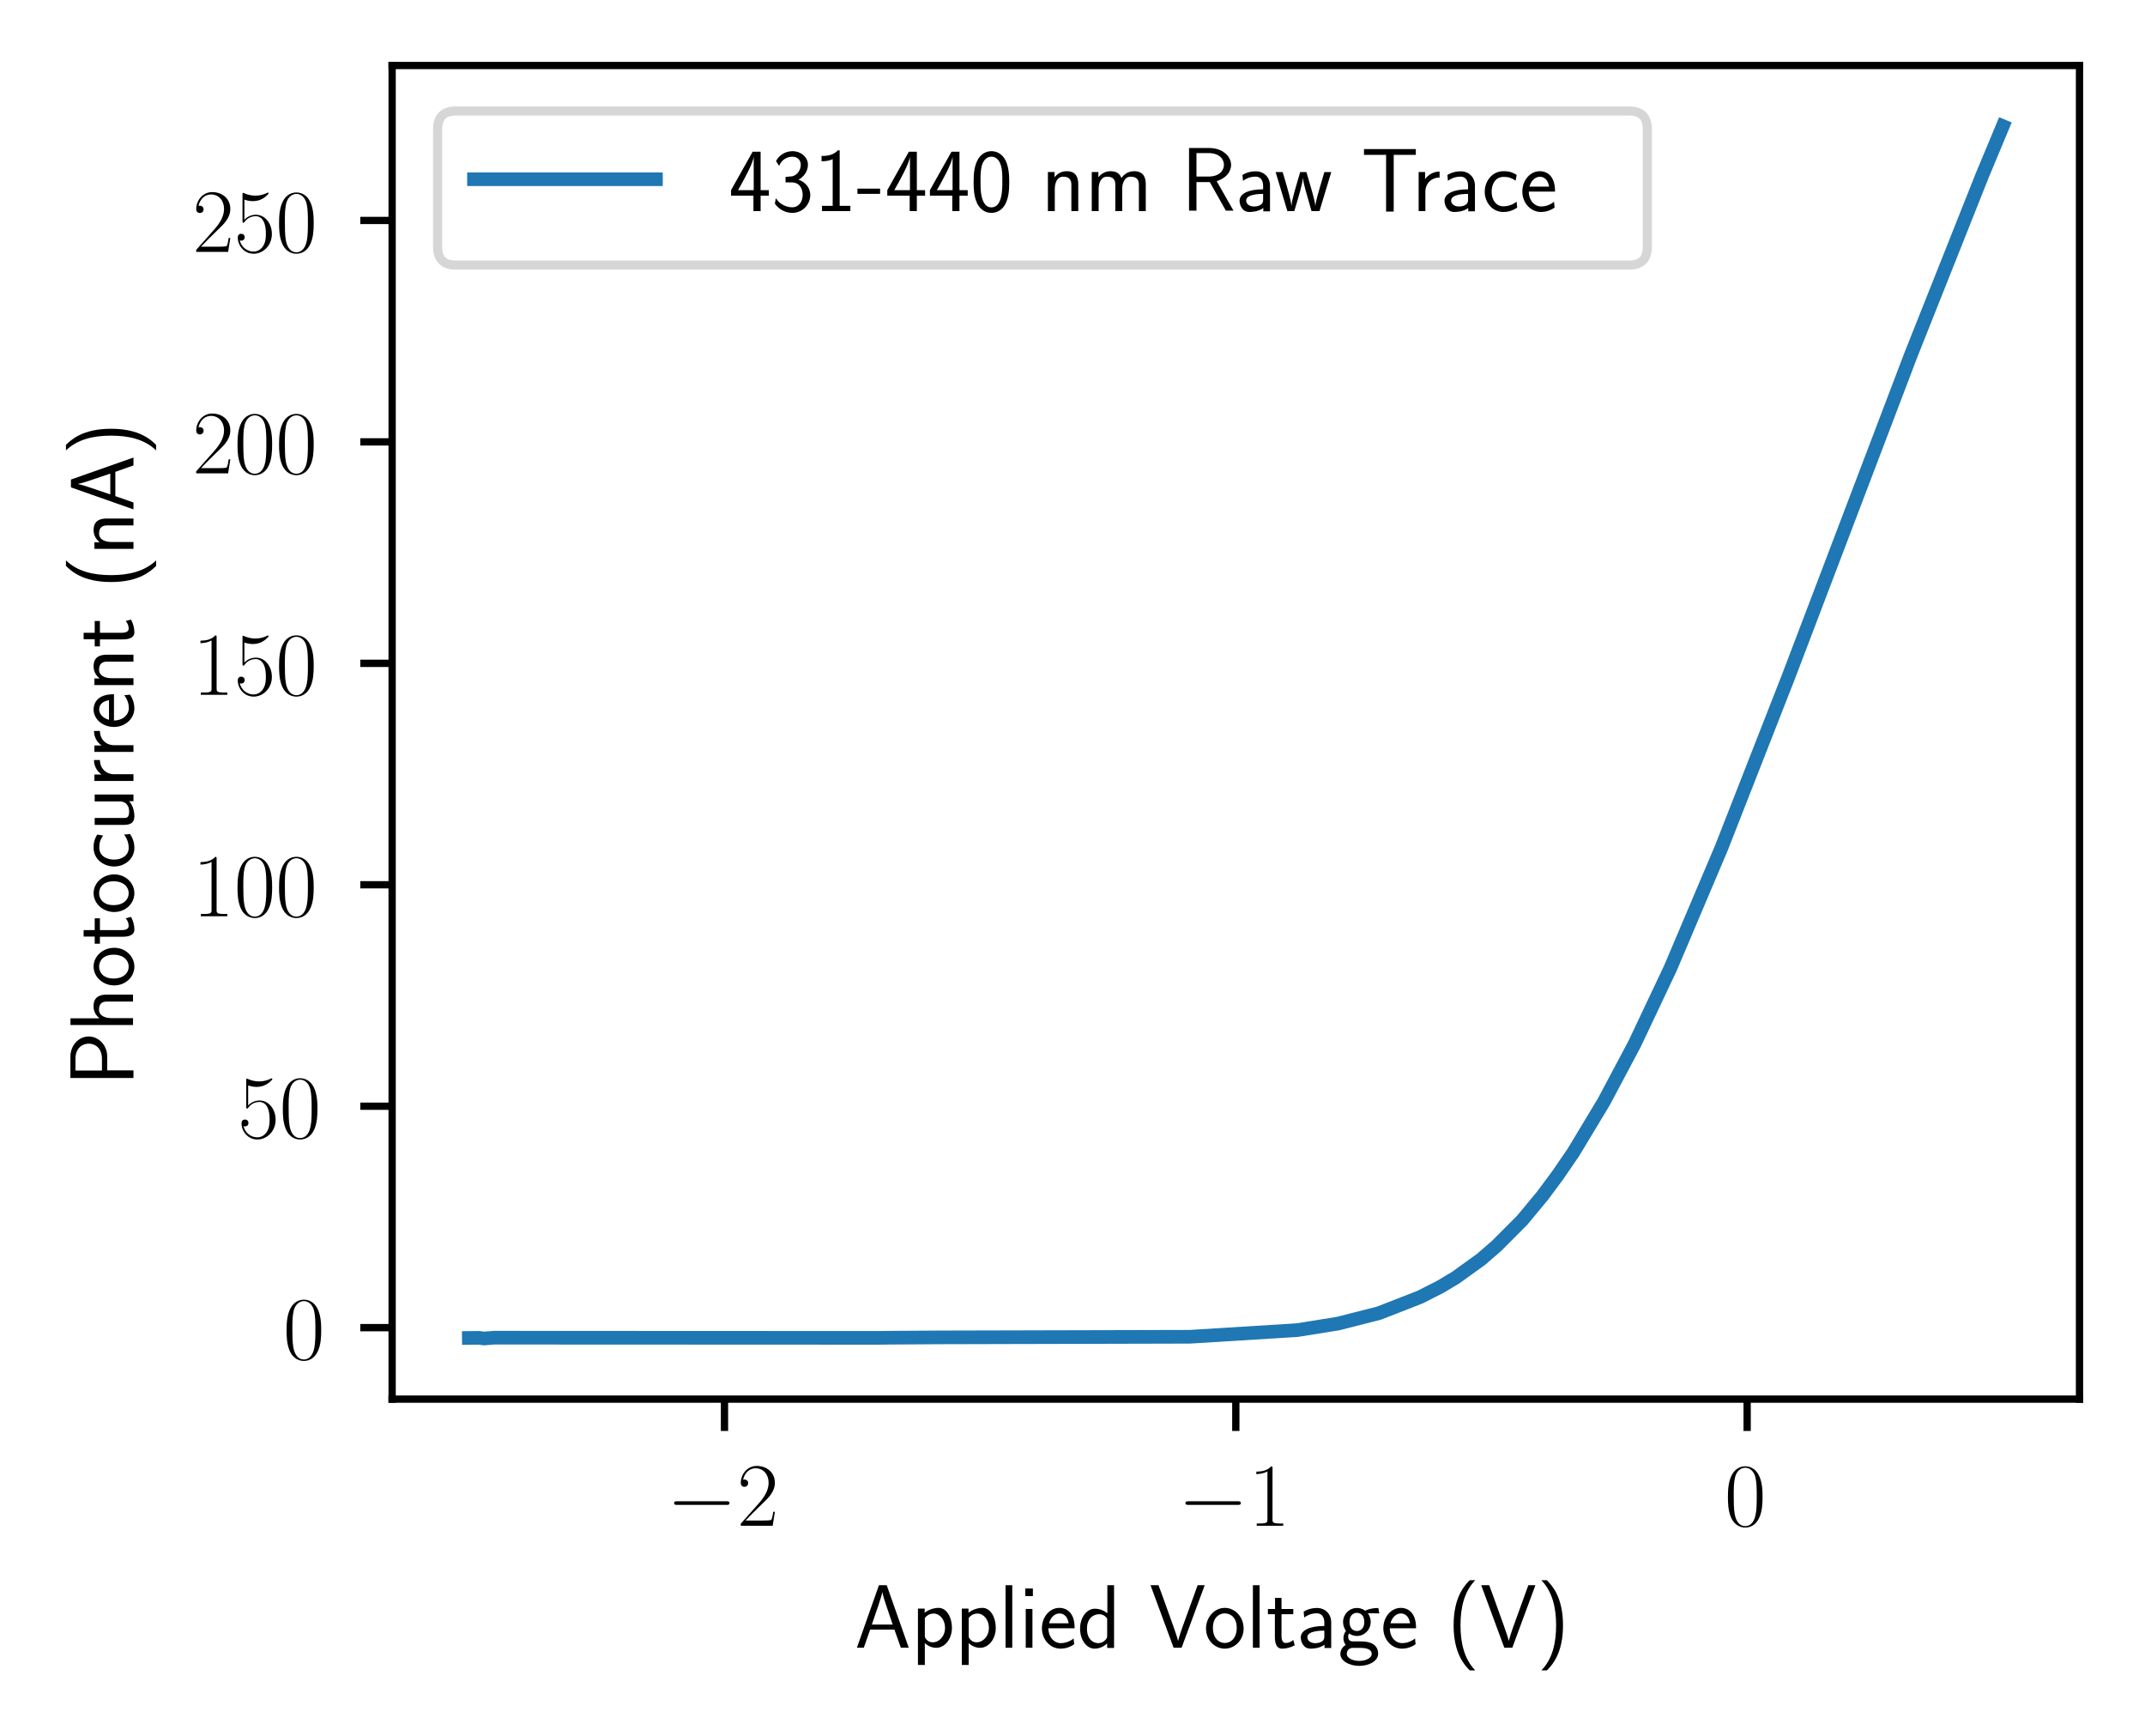
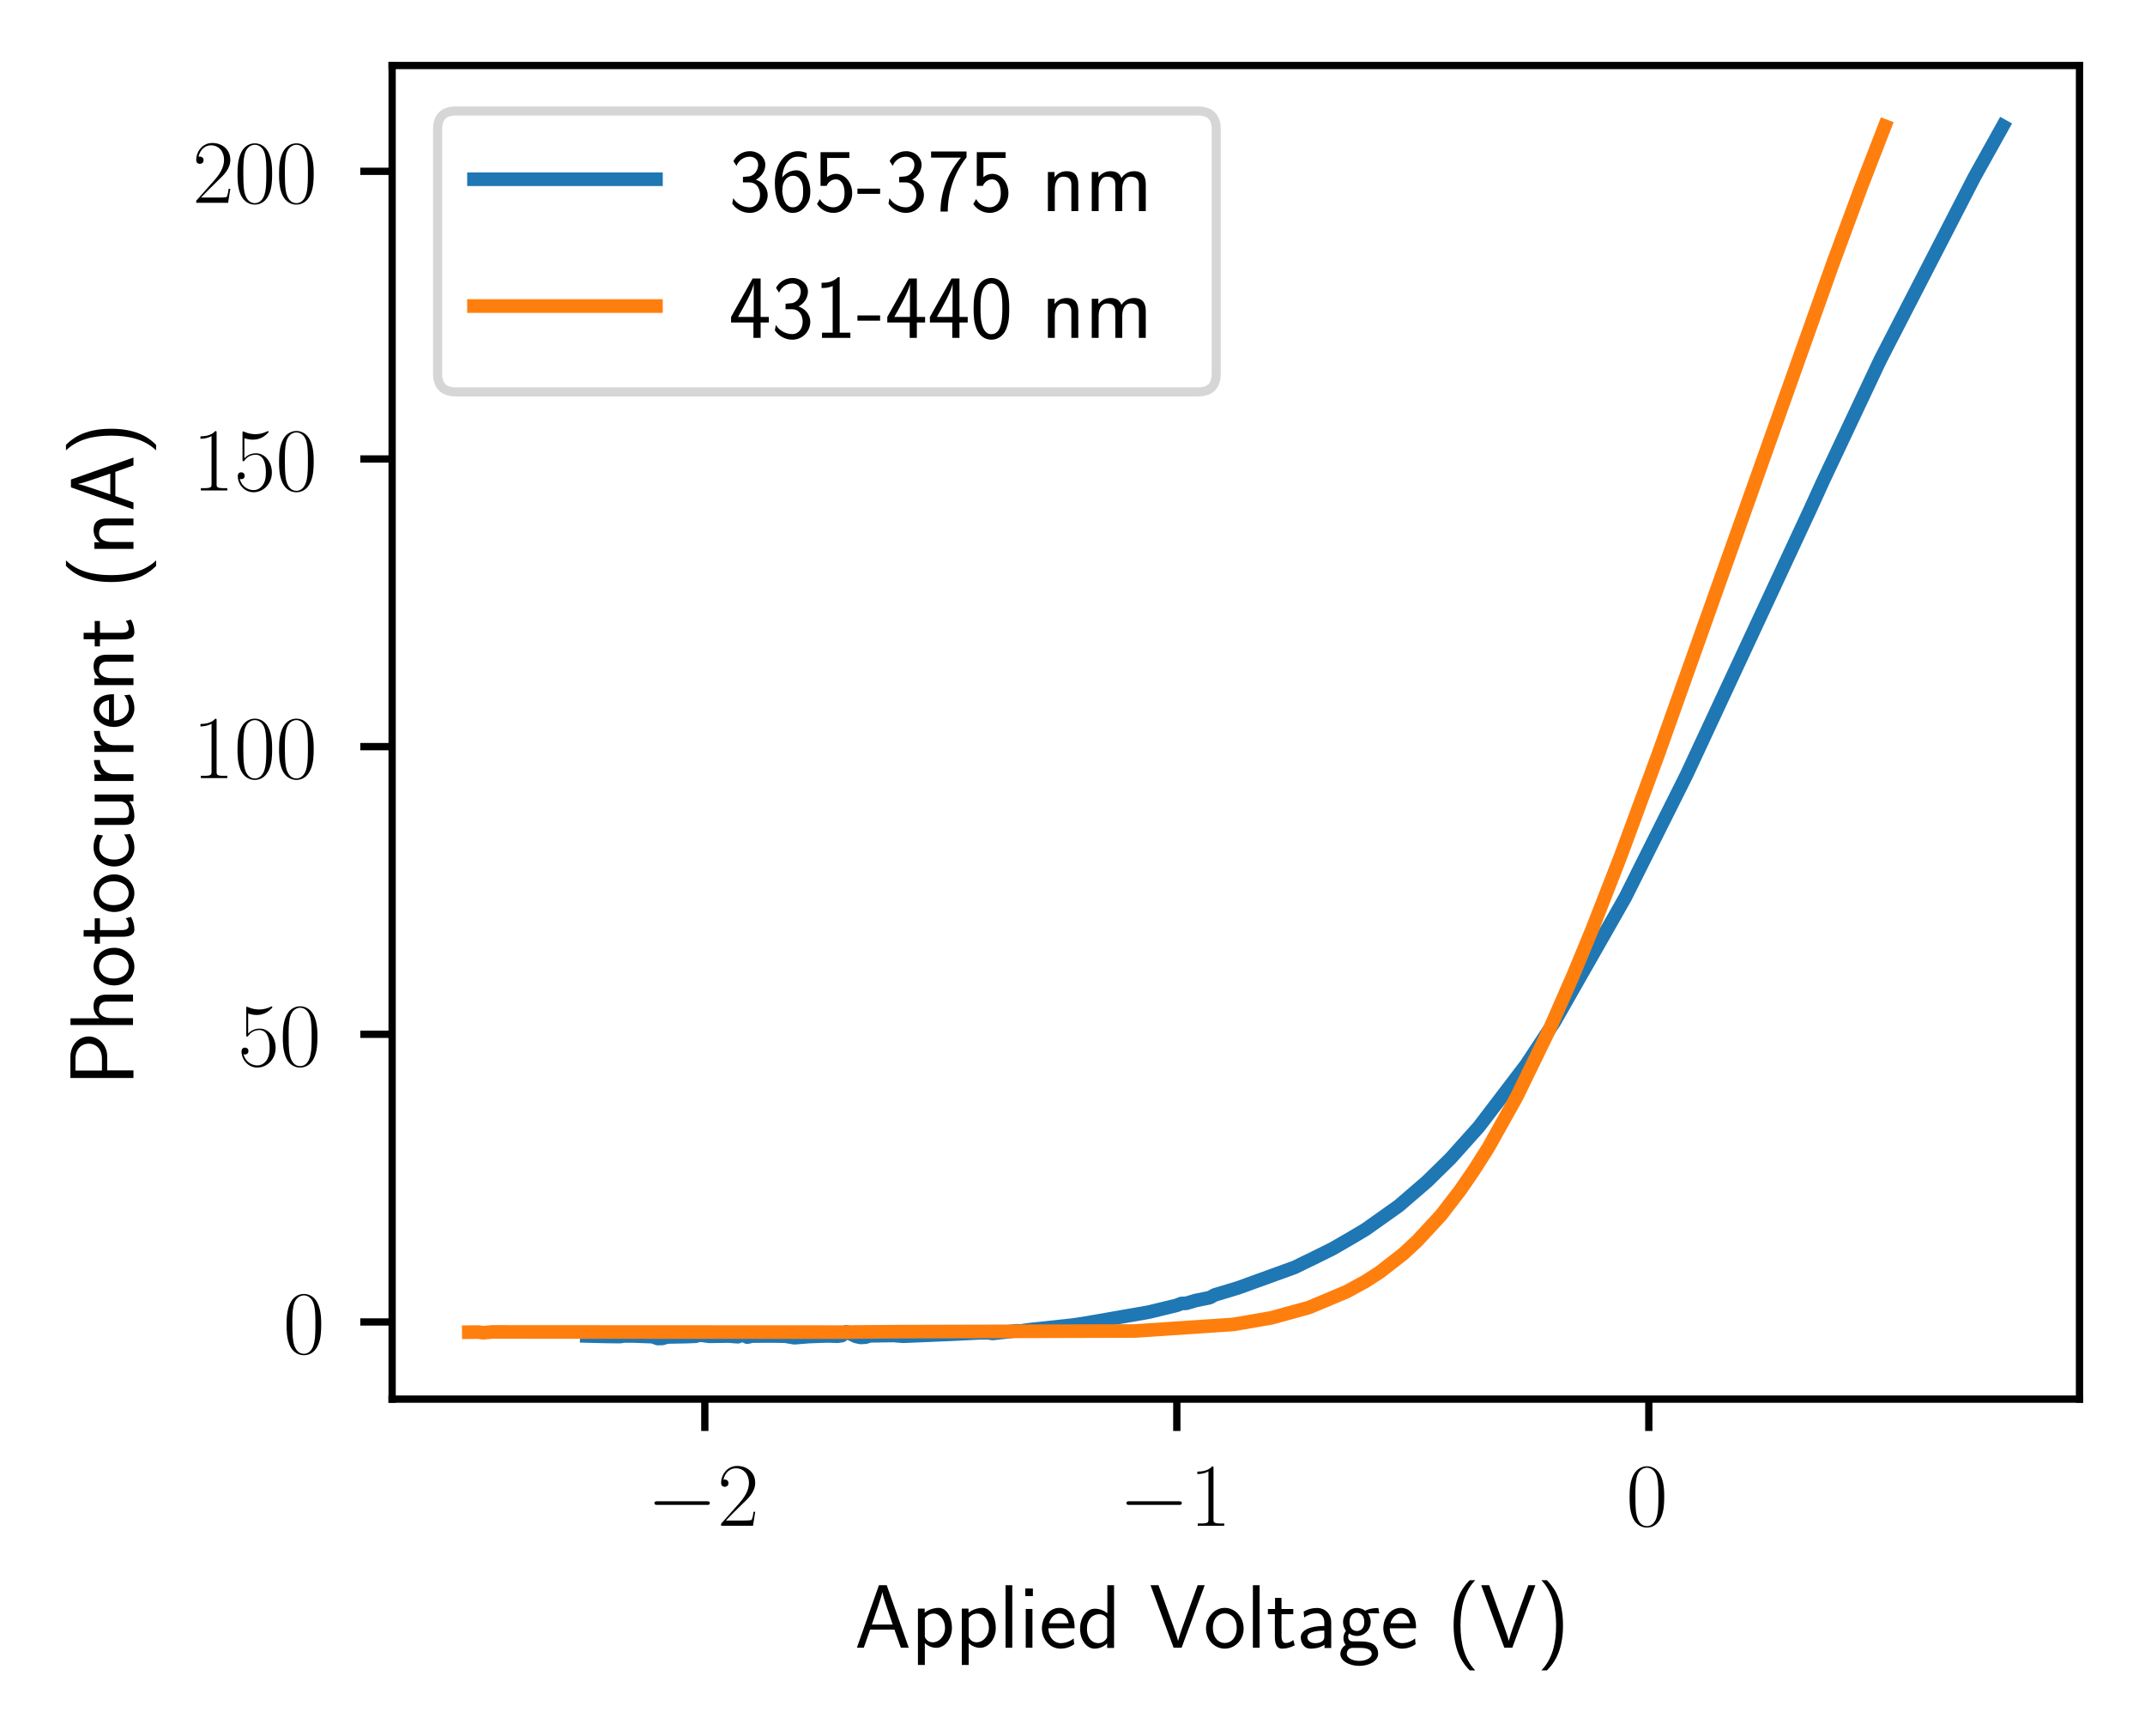
<svg xmlns="http://www.w3.org/2000/svg" xmlns:xlink="http://www.w3.org/1999/xlink" width="235.8pt" height="190.8pt" viewBox="0 0 235.8 190.8" version="1.1">
  <defs>
    <style type="text/css">*{stroke-linejoin: round; stroke-linecap: butt}</style>
  </defs>
  <g id="figure_1">
    <g id="patch_1">
      <path d="M 0 190.8  L 235.8 190.8  L 235.8 0  L 0 0  z " style="fill: #ffffff" />
    </g>
    <g id="axes_1">
      <g id="patch_2">
        <path d="M 43.107 153.782  L 228.6 153.782  L 228.6 7.2  L 43.107 7.2  z " style="fill: #ffffff" />
      </g>
      <g id="matplotlib.axis_1">
        <g id="xtick_1">
          <g id="line2d_1">
            <defs>
-               <path id="mb0c301a33f" d="M 0 0  L 0 3.5  " style="stroke: #000000; stroke-width: 0.8" />
-             </defs>
-             <g>
-               <use xlink:href="#mb0c301a33f" x="79.643" y="153.782" style="stroke: #000000; stroke-width: 0.8" />
+               <path id="mbec6b38d4e" d="M 0 0  L 0 3.5  " style="stroke: #000000; stroke-width: 0.8" />
+             </defs>
+             <g>
+               <use xlink:href="#mbec6b38d4e" x="77.481" y="153.782" style="stroke: #000000; stroke-width: 0.8" />
            </g>
          </g>
          <g id="text_1">
-             <g transform="translate(73.27818 167.7002) scale(0.1 -0.1)">
+             <g transform="translate(71.11625 167.7002) scale(0.1 -0.1)">
              <defs>
                <path id="CMSY10-0" d="M 4218 1472  C 4326 1472 4442 1472 4442 1600  C 4442 1728 4326 1728 4218 1728  L 755 1728  C 646 1728 531 1728 531 1600  C 531 1472 646 1472 755 1472  L 4218 1472  z " transform="scale(0.015625)" />
                <path id="CMR17-32" d="M 2669 989  L 2554 989  C 2490 536 2438 459 2413 420  C 2381 369 1920 369 1830 369  L 602 369  C 832 619 1280 1072 1824 1597  C 2214 1967 2669 2402 2669 3035  C 2669 3790 2067 4224 1395 4224  C 691 4224 262 3604 262 3030  C 262 2780 448 2748 525 2748  C 589 2748 781 2787 781 3010  C 781 3207 614 3264 525 3264  C 486 3264 448 3258 422 3245  C 544 3790 915 4058 1306 4058  C 1862 4058 2227 3617 2227 3035  C 2227 2479 1901 2000 1536 1584  L 262 146  L 262 0  L 2515 0  L 2669 989  z " transform="scale(0.015625)" />
              </defs>
              <use xlink:href="#CMSY10-0" transform="scale(0.996264)" />
              <use xlink:href="#CMR17-32" transform="translate(77.48747 0) scale(0.996264)" />
            </g>
          </g>
        </g>
        <g id="xtick_2">
          <g id="line2d_2">
            <g>
-               <use xlink:href="#mb0c301a33f" x="135.853" y="153.782" style="stroke: #000000; stroke-width: 0.8" />
+               <use xlink:href="#mbec6b38d4e" x="129.368" y="153.782" style="stroke: #000000; stroke-width: 0.8" />
            </g>
          </g>
          <g id="text_2">
-             <g transform="translate(129.4883 167.7002) scale(0.1 -0.1)">
+             <g transform="translate(123.0025 167.7002) scale(0.1 -0.1)">
              <defs>
                <path id="CMR17-31" d="M 1702 4058  C 1702 4192 1696 4192 1606 4192  C 1357 3916 979 3827 621 3827  C 602 3827 570 3827 563 3808  C 557 3795 557 3782 557 3648  C 755 3648 1088 3686 1344 3839  L 1344 461  C 1344 236 1331 160 781 160  L 589 160  L 589 0  C 896 0 1216 0 1523 0  C 1830 0 2150 0 2458 0  L 2458 160  L 2266 160  C 1715 160 1702 230 1702 458  L 1702 4058  z " transform="scale(0.015625)" />
              </defs>
              <use xlink:href="#CMSY10-0" transform="scale(0.996264)" />
              <use xlink:href="#CMR17-31" transform="translate(77.48747 0) scale(0.996264)" />
            </g>
          </g>
        </g>
        <g id="xtick_3">
          <g id="line2d_3">
            <g>
-               <use xlink:href="#mb0c301a33f" x="192.063" y="153.782" style="stroke: #000000; stroke-width: 0.8" />
+               <use xlink:href="#mbec6b38d4e" x="181.254" y="153.782" style="stroke: #000000; stroke-width: 0.8" />
            </g>
          </g>
          <g id="text_3">
-             <g transform="translate(189.5728 167.7002) scale(0.1 -0.1)">
+             <g transform="translate(178.7631 167.7002) scale(0.1 -0.1)">
              <defs>
                <path id="CMR17-30" d="M 2688 2025  C 2688 2416 2682 3080 2413 3591  C 2176 4039 1798 4198 1466 4198  C 1158 4198 768 4058 525 3597  C 269 3118 243 2524 243 2025  C 243 1661 250 1106 448 619  C 723 -39 1216 -128 1466 -128  C 1760 -128 2208 -7 2470 600  C 2662 1042 2688 1559 2688 2025  z M 1466 -26  C 1056 -26 813 325 723 812  C 653 1188 653 1738 653 2096  C 653 2588 653 2997 736 3387  C 858 3929 1216 4096 1466 4096  C 1728 4096 2067 3923 2189 3400  C 2272 3036 2278 2607 2278 2096  C 2278 1680 2278 1169 2202 792  C 2067 95 1690 -26 1466 -26  z " transform="scale(0.015625)" />
              </defs>
              <use xlink:href="#CMR17-30" transform="scale(0.996264)" />
            </g>
          </g>
        </g>
        <g id="text_4">
          <g transform="translate(93.94099 181.1093) scale(0.1 -0.1)">
            <defs>
              <path id="CMSS17-41" d="M 2272 4416  L 1722 4416  L 166 0  L 653 0  L 1101 1280  L 2816 1280  L 3270 0  L 3827 0  L 2272 4416  z M 2694 1637  L 1222 1637  C 1530 2528 1914 3638 1958 3925  L 1965 3925  C 2010 3663 2138 3281 2246 2956  L 2694 1637  z " transform="scale(0.015625)" />
              <path id="CMSS17-70" d="M 966 333  C 1178 129 1466 -5 1773 -5  C 2368 -5 2880 603 2880 1412  C 2880 2159 2496 2816 1946 2816  C 1626 2816 1242 2702 954 2472  L 954 2765  L 480 2765  L 480 -1216  L 966 -1216  L 966 333  z M 966 2100  C 1018 2176 1235 2415 1587 2415  C 2035 2415 2394 1960 2394 1412  C 2394 787 1958 384 1530 384  C 1402 384 1267 415 1139 523  C 966 674 966 768 966 857  L 966 2100  z " transform="scale(0.015625)" />
              <path id="CMSS17-6c" d="M 947 4416  L 474 4416  L 474 0  L 947 0  L 947 4416  z " transform="scale(0.015625)" />
              <path id="CMSS17-69" d="M 979 4183  L 442 4183  L 442 3648  L 979 3648  L 979 4183  z M 947 2739  L 474 2739  L 474 0  L 947 0  L 947 2739  z " transform="scale(0.015625)" />
              <path id="CMSS17-65" d="M 2502 1377  C 2502 1590 2490 2003 2285 2345  C 2061 2713 1696 2816 1421 2816  C 755 2816 192 2188 192 1375  C 192 582 774 -64 1510 -64  C 1798 -64 2150 19 2470 248  C 2470 274 2458 414 2451 420  C 2451 433 2432 630 2432 656  C 2125 407 1773 325 1517 325  C 1107 325 666 667 646 1377  L 2502 1377  z M 698 1728  C 781 2084 1062 2421 1421 2421  C 1517 2421 1965 2421 2080 1728  L 698 1728  z " transform="scale(0.015625)" />
              <path id="CMSS17-64" d="M 2611 4416  L 2138 4416  L 2138 2438  C 1939 2603 1613 2756 1254 2756  C 672 2756 211 2131 211 1347  C 211 562 666 -64 1235 -64  C 1677 -64 1971 172 2125 306  L 2125 -13  L 2611 -13  L 2611 4416  z M 2125 836  C 2125 747 2125 653 1926 482  C 1798 375 1645 325 1498 325  C 1152 325 698 576 698 1340  C 698 2134 1210 2368 1562 2368  C 1798 2368 1990 2254 2125 2065  L 2125 836  z " transform="scale(0.015625)" />
              <path id="CMSS17-56" d="M 3910 4416  L 3411 4416  L 2304 1362  C 2272 1273 2074 688 2035 484  L 2029 484  C 1978 726 1773 1292 1664 1604  L 922 3672  L 646 4416  L 83 4416  L 1715 0  L 2278 0  L 3910 4416  z " transform="scale(0.015625)" />
              <path id="CMSS17-6f" d="M 2829 1356  C 2829 2176 2221 2816 1504 2816  C 768 2816 173 2157 173 1356  C 173 544 787 -64 1498 -64  C 2227 -64 2829 563 2829 1356  z M 1504 337  C 1050 337 659 709 659 1408  C 659 2151 1114 2427 1498 2427  C 1914 2427 2342 2126 2342 1408  C 2342 683 1926 337 1504 337  z " transform="scale(0.015625)" />
              <path id="CMSS17-74" d="M 1069 2368  L 1901 2368  L 1901 2737  L 1069 2737  L 1069 3520  L 614 3520  L 614 2737  L 109 2737  L 109 2368  L 602 2368  L 602 749  C 602 384 685 -64 1107 -64  C 1427 -64 1722 25 2003 172  L 1901 548  C 1747 414 1562 337 1363 337  C 1082 337 1069 696 1069 856  L 1069 2368  z " transform="scale(0.015625)" />
              <path id="CMSS17-61" d="M 2406 1791  C 2406 2392 1978 2808 1402 2808  C 1120 2808 813 2757 461 2553  L 499 2135  C 659 2248 934 2432 1395 2432  C 1722 2432 1920 2180 1920 1782  L 1920 1536  C 896 1536 256 1238 256 726  C 256 461 416 -64 947 -64  C 1043 -64 1562 -64 1933 217  L 1933 -19  L 2406 -19  L 2406 1791  z M 1920 816  C 1920 701 1920 548 1728 434  C 1562 325 1350 325 1261 325  C 941 325 723 511 723 744  C 723 1211 1722 1211 1920 1211  L 1920 816  z " transform="scale(0.015625)" />
              <path id="CMSS17-67" d="M 2848 2808  C 2483 2808 2170 2738 1914 2617  C 1702 2777 1485 2808 1338 2808  C 781 2808 358 2349 358 1814  C 358 1468 550 1207 563 1195  C 448 1035 384 863 384 672  C 384 448 474 289 544 200  C 211 -3 166 -314 166 -435  C 166 -898 749 -1280 1498 -1280  C 2253 -1280 2835 -898 2835 -428  C 2835 448 1856 448 1587 448  L 1069 448  C 973 448 717 448 717 791  C 717 921 774 1004 781 1010  C 877 940 1075 832 1338 832  C 1869 832 2310 1278 2310 1827  C 2310 2132 2170 2355 2112 2432  L 2131 2432  C 2150 2432 2419 2432 2515 2432  C 2720 2432 2739 2429 2918 2419  L 2848 2808  z M 1338 1182  C 1120 1182 813 1315 813 1823  C 813 2375 1165 2464 1331 2464  C 1549 2464 1856 2331 1856 1823  C 1856 1271 1504 1182 1338 1182  z M 1581 -10  C 1734 -10 2381 -10 2381 -442  C 2381 -714 1984 -929 1504 -929  C 1018 -929 621 -720 621 -435  C 621 -403 621 -10 1062 -10  L 1581 -10  z " transform="scale(0.015625)" />
              <path id="CMSS17-28" d="M 1613 4768  C 1267 4417 474 3601 474 1588  C 474 -433 1267 -1243 1613 -1600  L 2003 -1600  C 1216 -784 960 357 960 1581  C 960 2798 1203 3946 2003 4768  L 1613 4768  z " transform="scale(0.015625)" />
              <path id="CMSS17-29" d="M 723 -1600  C 1069 -1249 1862 -433 1862 1581  C 1862 3601 1069 4411 723 4768  L 333 4768  C 1120 3952 1376 2811 1376 1588  C 1376 370 1133 -778 333 -1600  L 723 -1600  z " transform="scale(0.015625)" />
            </defs>
            <use xlink:href="#CMSS17-41" transform="scale(0.996264)" />
            <use xlink:href="#CMSS17-70" transform="translate(62.21786 0) scale(0.996264)" />
            <use xlink:href="#CMSS17-70" transform="translate(110.4228 0) scale(0.996264)" />
            <use xlink:href="#CMSS17-6c" transform="translate(158.6277 0) scale(0.996264)" />
            <use xlink:href="#CMSS17-69" transform="translate(180.8085 0) scale(0.996264)" />
            <use xlink:href="#CMSS17-65" transform="translate(202.9892 0) scale(0.996264)" />
            <use xlink:href="#CMSS17-64" transform="translate(244.628 0) scale(0.996264)" />
            <use xlink:href="#CMSS17-56" transform="translate(324.0621 0) scale(0.996264)" />
            <use xlink:href="#CMSS17-6f" transform="translate(383.6775 0) scale(0.996264)" />
            <use xlink:href="#CMSS17-6c" transform="translate(430.5211 0) scale(0.996264)" />
            <use xlink:href="#CMSS17-74" transform="translate(452.7018 0) scale(0.996264)" />
            <use xlink:href="#CMSS17-61" transform="translate(486.5334 0) scale(0.996264)" />
            <use xlink:href="#CMSS17-67" transform="translate(531.4553 0) scale(0.996264)" />
            <use xlink:href="#CMSS17-65" transform="translate(578.2989 0) scale(0.996264)" />
            <use xlink:href="#CMSS17-28" transform="translate(651.1669 0) scale(0.996264)" />
            <use xlink:href="#CMSS17-56" transform="translate(687.6008 0) scale(0.996264)" />
            <use xlink:href="#CMSS17-29" transform="translate(749.8186 0) scale(0.996264)" />
          </g>
        </g>
      </g>
      <g id="matplotlib.axis_2">
        <g id="ytick_1">
          <g id="line2d_4">
            <defs>
-               <path id="mf2116a2508" d="M 0 0  L -3.5 0  " style="stroke: #000000; stroke-width: 0.8" />
-             </defs>
-             <g>
-               <use xlink:href="#mf2116a2508" x="43.107" y="145.926" style="stroke: #000000; stroke-width: 0.8" />
+               <path id="m38662d1992" d="M 0 0  L -3.5 0  " style="stroke: #000000; stroke-width: 0.8" />
+             </defs>
+             <g>
+               <use xlink:href="#m38662d1992" x="43.107" y="145.298" style="stroke: #000000; stroke-width: 0.8" />
            </g>
          </g>
          <g id="text_5">
-             <g transform="translate(31.12531 149.3856) scale(0.1 -0.1)">
+             <g transform="translate(31.12531 148.7575) scale(0.1 -0.1)">
              <use xlink:href="#CMR17-30" transform="scale(0.996264)" />
            </g>
          </g>
        </g>
        <g id="ytick_2">
          <g id="line2d_5">
            <g>
-               <use xlink:href="#mf2116a2508" x="43.107" y="121.587" style="stroke: #000000; stroke-width: 0.8" />
+               <use xlink:href="#m38662d1992" x="43.107" y="113.681" style="stroke: #000000; stroke-width: 0.8" />
            </g>
          </g>
          <g id="text_6">
-             <g transform="translate(26.14398 125.0464) scale(0.1 -0.1)">
+             <g transform="translate(26.14398 117.1406) scale(0.1 -0.1)">
              <defs>
                <path id="CMR17-35" d="M 730 3692  C 794 3666 1056 3584 1325 3584  C 1920 3584 2246 3911 2432 4100  C 2432 4157 2432 4192 2394 4192  C 2387 4192 2374 4192 2323 4163  C 2099 4058 1837 3973 1517 3973  C 1325 3973 1037 3999 723 4139  C 653 4171 640 4171 634 4171  C 602 4171 595 4164 595 4037  L 595 2203  C 595 2089 595 2057 659 2057  C 691 2057 704 2070 736 2114  C 941 2401 1222 2522 1542 2522  C 1766 2522 2246 2382 2246 1289  C 2246 1085 2246 715 2054 421  C 1894 159 1645 25 1370 25  C 947 25 518 320 403 814  C 429 807 480 795 506 795  C 589 795 749 840 749 1038  C 749 1210 627 1280 506 1280  C 358 1280 262 1190 262 1011  C 262 454 704 -128 1382 -128  C 2042 -128 2669 440 2669 1264  C 2669 2030 2170 2624 1549 2624  C 1222 2624 947 2503 730 2274  L 730 3692  z " transform="scale(0.015625)" />
              </defs>
              <use xlink:href="#CMR17-35" transform="scale(0.996264)" />
              <use xlink:href="#CMR17-30" transform="translate(45.69048 0) scale(0.996264)" />
            </g>
          </g>
        </g>
        <g id="ytick_3">
          <g id="line2d_6">
            <g>
-               <use xlink:href="#mf2116a2508" x="43.107" y="97.248" style="stroke: #000000; stroke-width: 0.8" />
+               <use xlink:href="#m38662d1992" x="43.107" y="82.064" style="stroke: #000000; stroke-width: 0.8" />
            </g>
          </g>
          <g id="text_7">
-             <g transform="translate(21.16264 100.7071) scale(0.1 -0.1)">
+             <g transform="translate(21.16264 85.52368) scale(0.1 -0.1)">
              <use xlink:href="#CMR17-31" transform="scale(0.996264)" />
              <use xlink:href="#CMR17-30" transform="translate(45.69048 0) scale(0.996264)" />
              <use xlink:href="#CMR17-30" transform="translate(91.38095 0) scale(0.996264)" />
            </g>
          </g>
        </g>
        <g id="ytick_4">
          <g id="line2d_7">
            <g>
-               <use xlink:href="#mf2116a2508" x="43.107" y="72.909" style="stroke: #000000; stroke-width: 0.8" />
+               <use xlink:href="#m38662d1992" x="43.107" y="50.448" style="stroke: #000000; stroke-width: 0.8" />
            </g>
          </g>
          <g id="text_8">
-             <g transform="translate(21.16264 76.36782) scale(0.1 -0.1)">
+             <g transform="translate(21.16264 53.90675) scale(0.1 -0.1)">
              <use xlink:href="#CMR17-31" transform="scale(0.996264)" />
              <use xlink:href="#CMR17-35" transform="translate(45.69048 0) scale(0.996264)" />
              <use xlink:href="#CMR17-30" transform="translate(91.38095 0) scale(0.996264)" />
            </g>
          </g>
        </g>
        <g id="ytick_5">
          <g id="line2d_8">
            <g>
-               <use xlink:href="#mf2116a2508" x="43.107" y="48.569" style="stroke: #000000; stroke-width: 0.8" />
+               <use xlink:href="#m38662d1992" x="43.107" y="18.831" style="stroke: #000000; stroke-width: 0.8" />
            </g>
          </g>
          <g id="text_9">
-             <g transform="translate(21.16264 52.02855) scale(0.1 -0.1)">
+             <g transform="translate(21.16264 22.28983) scale(0.1 -0.1)">
              <use xlink:href="#CMR17-32" transform="scale(0.996264)" />
              <use xlink:href="#CMR17-30" transform="translate(45.69048 0) scale(0.996264)" />
              <use xlink:href="#CMR17-30" transform="translate(91.38095 0) scale(0.996264)" />
            </g>
          </g>
        </g>
-         <g id="ytick_6">
-           <g id="line2d_9">
-             <g>
-               <use xlink:href="#mf2116a2508" x="43.107" y="24.23" style="stroke: #000000; stroke-width: 0.8" />
-             </g>
-           </g>
-           <g id="text_10">
-             <g transform="translate(21.16264 27.68928) scale(0.1 -0.1)">
-               <use xlink:href="#CMR17-32" transform="scale(0.996264)" />
-               <use xlink:href="#CMR17-35" transform="translate(45.69048 0) scale(0.996264)" />
-               <use xlink:href="#CMR17-30" transform="translate(91.38095 0) scale(0.996264)" />
-             </g>
-           </g>
-         </g>
-         <g id="text_11">
+         <g id="text_10">
          <g transform="translate(14.67198 119.3729) rotate(-90) scale(0.1 -0.1)">
            <defs>
              <path id="CMSS17-50" d="M 2106 1856  C 2874 1856 3501 2453 3501 3158  C 3501 3850 2899 4453 2067 4453  L 570 4453  L 570 0  L 1107 0  L 1107 1856  L 2106 1856  z M 1926 4096  C 2669 4096 2995 3627 2995 3157  C 2995 2720 2694 2226 1926 2226  L 1094 2226  L 1094 4096  L 1926 4096  z " transform="scale(0.015625)" />
              <path id="CMSS17-68" d="M 2618 1891  C 2618 2292 2522 2820 1798 2820  C 1395 2820 1133 2623 947 2407  L 947 4448  L 474 4448  L 474 32  L 960 32  L 960 1573  C 960 1973 1114 2432 1549 2432  C 2112 2432 2131 2056 2131 1839  L 2131 32  L 2618 32  L 2618 1891  z " transform="scale(0.015625)" />
              <path id="CMSS17-63" d="M 2464 2541  C 2464 2585 2170 2714 2093 2739  C 1882 2816 1613 2816 1542 2816  C 710 2816 211 2093 211 1363  C 211 595 768 -64 1517 -64  C 1946 -64 2253 76 2502 242  L 2464 664  C 2189 453 1869 337 1523 337  C 1024 337 698 774 698 1369  C 698 1831 909 2414 1549 2414  C 1901 2414 2099 2343 2394 2145  L 2464 2541  z " transform="scale(0.015625)" />
              <path id="CMSS17-75" d="M 2618 2739  L 2131 2739  L 2131 972  C 2131 498 1786 306 1421 306  C 998 306 960 447 960 709  L 960 2739  L 474 2739  L 474 678  C 474 179 646 -64 1088 -64  C 1306 -64 1798 -13 2144 306  L 2144 0  L 2618 0  L 2618 2739  z " transform="scale(0.015625)" />
              <path id="CMSS17-72" d="M 954 1363  C 954 1965 1395 2368 1958 2368  L 1958 2789  C 1549 2789 1165 2585 934 2253  L 934 2758  L 480 2758  L 480 0  L 954 0  L 954 1363  z " transform="scale(0.015625)" />
              <path id="CMSS17-6e" d="M 2618 1877  C 2618 2283 2522 2816 1798 2816  C 1389 2816 1120 2606 941 2389  L 941 2758  L 474 2758  L 474 0  L 960 0  L 960 1559  C 960 1964 1114 2428 1549 2428  C 2112 2428 2131 2048 2131 1829  L 2131 0  L 2618 0  L 2618 1877  z " transform="scale(0.015625)" />
            </defs>
            <use xlink:href="#CMSS17-50" transform="scale(0.996264)" />
            <use xlink:href="#CMSS17-68" transform="translate(59.73559 0) scale(0.996264)" />
            <use xlink:href="#CMSS17-6f" transform="translate(107.9405 0) scale(0.996264)" />
            <use xlink:href="#CMSS17-74" transform="translate(154.7842 0) scale(0.996264)" />
            <use xlink:href="#CMSS17-6f" transform="translate(188.6157 0) scale(0.996264)" />
            <use xlink:href="#CMSS17-63" transform="translate(238.0618 0) scale(0.996264)" />
            <use xlink:href="#CMSS17-75" transform="translate(279.7006 0) scale(0.996264)" />
            <use xlink:href="#CMSS17-72" transform="translate(327.9055 0) scale(0.996264)" />
            <use xlink:href="#CMSS17-72" transform="translate(359.8153 0) scale(0.996264)" />
            <use xlink:href="#CMSS17-65" transform="translate(391.7251 0) scale(0.996264)" />
            <use xlink:href="#CMSS17-6e" transform="translate(433.3639 0) scale(0.996264)" />
            <use xlink:href="#CMSS17-74" transform="translate(481.5689 0) scale(0.996264)" />
            <use xlink:href="#CMSS17-28" transform="translate(546.6295 0) scale(0.996264)" />
            <use xlink:href="#CMSS17-6e" transform="translate(583.0635 0) scale(0.996264)" />
            <use xlink:href="#CMSS17-41" transform="translate(631.2684 0) scale(0.996264)" />
            <use xlink:href="#CMSS17-29" transform="translate(693.4862 0) scale(0.996264)" />
          </g>
        </g>
      </g>
+       <g id="line2d_9">
+         <path d="M 64.51 146.839  L 66.585 146.89  L 68.142 146.908  L 68.661 146.836  L 69.698 146.845  L 71.774 146.92  L 72.293 147.119  L 72.812 147.109  L 73.33 146.951  L 75.406 146.911  L 76.444 146.873  L 76.962 146.744  L 78 146.878  L 80.076 146.846  L 81.113 146.924  L 81.632 146.712  L 82.151 146.967  L 82.67 146.85  L 84.745 146.84  L 86.302 146.862  L 87.34 147.032  L 88.896 146.905  L 90.972 146.832  L 92.009 146.869  L 92.528 146.804  L 93.047 146.381  L 94.085 146.886  L 94.604 146.998  L 95.123 146.971  L 95.641 146.824  L 98.236 146.785  L 99.274 146.871  L 104.981 146.631  L 107.575 146.5  L 108.613 146.486  L 109.132 146.564  L 111.726 146.273  L 112.245 146.285  L 113.283 146.139  L 117.953 145.641  L 119.509 145.402  L 126.254 144.224  L 127.811 143.848  L 129.368 143.47  L 129.886 143.265  L 130.405 143.252  L 131.443 142.943  L 133 142.624  L 133.518 142.335  L 136.113 141.55  L 142.339 139.293  L 143.377 138.782  L 144.415 138.281  L 146.49 137.251  L 148.565 136.052  L 150.122 135.123  L 153.754 132.549  L 156.867 129.867  L 159.462 127.323  L 162.575 123.847  L 167.763 117.041  L 170.877 112.317  L 178.659 98.653  L 185.405 85.161  L 198.895 56.207  L 200.452 52.793  L 206.678 39.593  L 217.055 19.448  L 220.168 13.863  L 220.168 13.863  " clip-path="url(#p68e804efc2)" style="fill: none; stroke: #1f77b4; stroke-width: 1.5; stroke-linecap: square" />
+       </g>
      <g id="line2d_10">
-         <path d="M 51.538 147.058  L 52.662 147.045  L 53.224 147.119  L 54.349 147.027  L 57.721 147.032  L 96.506 147.049  L 97.63 147.034  L 103.251 146.997  L 130.794 146.929  L 142.599 146.199  L 147.095 145.477  L 151.592 144.331  L 156.089 142.578  L 158.337 141.436  L 160.024 140.428  L 162.834 138.402  L 164.52 136.942  L 167.331 134.121  L 169.579 131.413  L 171.266 129.137  L 172.952 126.676  L 176.325 121.076  L 179.697 114.73  L 183.632 106.406  L 189.253 93.15  L 196.56 74.496  L 200.495 64.162  L 210.051 39.043  L 217.92 19.252  L 220.168 13.863  L 220.168 13.863  " clip-path="url(#p833fd5b0b9)" style="fill: none; stroke: #1f77b4; stroke-width: 1.5; stroke-linecap: square" />
+         <path d="M 51.538 146.424  L 52.576 146.412  L 53.095 146.485  L 54.132 146.394  L 57.246 146.398  L 93.047 146.416  L 94.085 146.4  L 99.274 146.364  L 124.698 146.296  L 135.594 145.57  L 139.745 144.851  L 143.896 143.711  L 148.047 141.966  L 150.122 140.83  L 151.679 139.826  L 154.273 137.809  L 155.83 136.356  L 158.424 133.549  L 160.499 130.853  L 162.056 128.588  L 163.612 126.14  L 166.726 120.566  L 170.358 113.093  L 172.952 107.168  L 175.027 102.142  L 178.141 94.147  L 182.292 82.907  L 201.489 28.961  L 204.603 20.558  L 207.197 13.863  L 207.197 13.863  " clip-path="url(#p68e804efc2)" style="fill: none; stroke: #ff7f0e; stroke-width: 1.5; stroke-linecap: square" />
      </g>
      <g id="patch_3">
        <path d="M 43.107 153.782  L 43.107 7.2  " style="fill: none; stroke: #000000; stroke-width: 0.8; stroke-linejoin: miter; stroke-linecap: square" />
      </g>
      <g id="patch_4">
        <path d="M 228.6 153.782  L 228.6 7.2  " style="fill: none; stroke: #000000; stroke-width: 0.8; stroke-linejoin: miter; stroke-linecap: square" />
      </g>
      <g id="patch_5">
        <path d="M 43.107 153.782  L 228.6 153.782  " style="fill: none; stroke: #000000; stroke-width: 0.8; stroke-linejoin: miter; stroke-linecap: square" />
      </g>
      <g id="patch_6">
        <path d="M 43.107 7.2  L 228.6 7.2  " style="fill: none; stroke: #000000; stroke-width: 0.8; stroke-linejoin: miter; stroke-linecap: square" />
      </g>
      <g id="legend_1">
        <g id="patch_7">
-           <path d="M 50.107 29.137  L 179.09 29.137  Q 181.09 29.137 181.09 27.137  L 181.09 14.2  Q 181.09 12.2 179.09 12.2  L 50.107 12.2  Q 48.107 12.2 48.107 14.2  L 48.107 27.137  Q 48.107 29.137 50.107 29.137  z " style="fill: #ffffff; opacity: 0.8; stroke: #cccccc; stroke-linejoin: miter" />
+           <path d="M 50.107 43.074  L 131.699 43.074  Q 133.699 43.074 133.699 41.074  L 133.699 14.2  Q 133.699 12.2 131.699 12.2  L 50.107 12.2  Q 48.107 12.2 48.107 14.2  L 48.107 41.074  Q 48.107 43.074 50.107 43.074  z " style="fill: #ffffff; opacity: 0.8; stroke: #cccccc; stroke-linejoin: miter" />
        </g>
        <g id="line2d_11">
          <path d="M 52.107 19.7  L 62.107 19.7  L 72.107 19.7  " style="fill: none; stroke: #1f77b4; stroke-width: 1.5; stroke-linecap: square" />
        </g>
+         <g id="text_11">
+           <g transform="translate(80.10665 23.2) scale(0.1 -0.1)">
+             <defs>
+               <path id="CMSS17-33" d="M 1005 2025  L 1440 2025  C 2042 2025 2214 1507 2214 1146  C 2214 653 1933 267 1472 267  C 1114 267 608 444 320 912  C 275 691 275 678 250 526  C 550 88 1037 -128 1485 -128  C 2214 -128 2752 473 2752 1138  C 2752 1638 2400 2057 1920 2215  C 2304 2424 2586 2816 2586 3273  C 2586 3805 2093 4229 1491 4229  C 941 4229 512 3892 333 3530  C 378 3468 493 3284 550 3189  C 691 3562 1056 3840 1485 3840  C 1843 3840 2080 3607 2080 3271  C 2080 2923 1856 2543 1478 2455  C 1453 2455 1056 2417 1005 2411  L 1005 2025  z " transform="scale(0.015625)" />
+               <path id="CMSS17-36" d="M 2496 4101  C 2227 4210 2035 4229 1856 4229  C 1024 4229 250 3368 250 2006  C 250 265 986 -128 1510 -128  C 1798 -128 2086 -39 2362 280  C 2643 617 2752 898 2752 1389  C 2752 2179 2362 2880 1779 2880  C 1357 2880 992 2657 768 2376  C 832 3258 1254 3840 1862 3840  C 2029 3840 2246 3816 2496 3710  L 2496 4101  z M 774 1369  C 774 1420 774 1452 781 1548  C 781 2045 1069 2491 1536 2491  C 1837 2491 1990 2332 2106 2135  C 2240 1886 2246 1650 2246 1388  C 2246 1140 2246 891 2099 637  C 1978 439 1818 267 1510 267  C 902 267 800 1114 774 1369  z " transform="scale(0.015625)" />
+               <path id="CMSS17-35" d="M 934 3752  L 2502 3752  L 2502 4160  L 467 4160  L 467 1781  L 896 1781  C 1011 2046 1248 2240 1555 2240  C 1843 2240 2163 1989 2163 1266  C 2163 493 1709 267 1376 267  C 966 267 589 512 422 851  L 218 499  C 512 49 992 -128 1376 -128  C 2118 -128 2701 497 2701 1253  C 2701 2030 2182 2629 1562 2629  C 1338 2629 1120 2553 934 2399  L 934 3752  z " transform="scale(0.015625)" />
+               <path id="CMSS17-2d" d="M 1664 1216  L 1664 1585  L 64 1585  L 64 1216  L 1664 1216  z " transform="scale(0.015625)" />
+               <path id="CMSS17-37" d="M 1389 3776  C 1466 3776 1542 3776 1619 3776  L 2355 3776  C 1440 2711 915 1365 915 -32  L 1427 -32  C 1427 1323 1875 2696 2752 3795  L 2752 4209  L 250 4209  L 250 3776  L 1389 3776  z " transform="scale(0.015625)" />
+               <path id="CMSS17-6d" d="M 4288 1877  C 4288 2308 4179 2816 3462 2816  C 2982 2816 2694 2516 2566 2331  C 2451 2670 2182 2816 1798 2816  C 1363 2816 1088 2568 941 2389  L 941 2758  L 474 2758  L 474 0  L 960 0  L 960 1559  C 960 1939 1101 2428 1555 2428  C 2138 2428 2138 2016 2138 1829  L 2138 0  L 2624 0  L 2624 1559  C 2624 1939 2765 2428 3219 2428  C 3802 2428 3802 2016 3802 1829  L 3802 0  L 4288 0  L 4288 1877  z " transform="scale(0.015625)" />
+             </defs>
+             <use xlink:href="#CMSS17-33" transform="scale(0.996264)" />
+             <use xlink:href="#CMSS17-36" transform="translate(46.84362 0) scale(0.996264)" />
+             <use xlink:href="#CMSS17-35" transform="translate(93.68725 0) scale(0.996264)" />
+             <use xlink:href="#CMSS17-2d" transform="translate(140.5309 0) scale(0.996264)" />
+             <use xlink:href="#CMSS17-33" transform="translate(171.76 0) scale(0.996264)" />
+             <use xlink:href="#CMSS17-37" transform="translate(218.6036 0) scale(0.996264)" />
+             <use xlink:href="#CMSS17-35" transform="translate(265.4472 0) scale(0.996264)" />
+             <use xlink:href="#CMSS17-6e" transform="translate(343.52 0) scale(0.996264)" />
+             <use xlink:href="#CMSS17-6d" transform="translate(391.7249 0) scale(0.996264)" />
+           </g>
+         </g>
+         <g id="line2d_12">
+           <path d="M 52.107 33.637  L 62.107 33.637  L 72.107 33.637  " style="fill: none; stroke: #ff7f0e; stroke-width: 1.5; stroke-linecap: square" />
+         </g>
        <g id="text_12">
-           <g transform="translate(80.10665 23.2) scale(0.1 -0.1)">
+           <g transform="translate(80.10665 37.13718) scale(0.1 -0.1)">
            <defs>
              <path id="CMSS17-34" d="M 2253 1088  L 2835 1088  L 2835 1477  L 2253 1477  L 2253 4192  L 1690 4192  L 166 1477  L 166 1088  L 1747 1088  L 1747 0  L 2253 0  L 2253 1088  z M 659 1477  C 1030 2127 1766 3439 1766 3885  L 1766 1477  L 659 1477  z " transform="scale(0.015625)" />
-               <path id="CMSS17-33" d="M 1005 2025  L 1440 2025  C 2042 2025 2214 1507 2214 1146  C 2214 653 1933 267 1472 267  C 1114 267 608 444 320 912  C 275 691 275 678 250 526  C 550 88 1037 -128 1485 -128  C 2214 -128 2752 473 2752 1138  C 2752 1638 2400 2057 1920 2215  C 2304 2424 2586 2816 2586 3273  C 2586 3805 2093 4229 1491 4229  C 941 4229 512 3892 333 3530  C 378 3468 493 3284 550 3189  C 691 3562 1056 3840 1485 3840  C 1843 3840 2080 3607 2080 3271  C 2080 2923 1856 2543 1478 2455  C 1453 2455 1056 2417 1005 2411  L 1005 2025  z " transform="scale(0.015625)" />
              <path id="CMSS17-31" d="M 1818 4288  L 1696 4288  C 1350 3940 947 3890 538 3890  L 538 3520  C 723 3520 1024 3520 1325 3667  L 1325 369  L 570 369  L 570 0  L 2573 0  L 2573 369  L 1818 369  L 1818 4288  z " transform="scale(0.015625)" />
-               <path id="CMSS17-2d" d="M 1664 1216  L 1664 1585  L 64 1585  L 64 1216  L 1664 1216  z " transform="scale(0.015625)" />
              <path id="CMSS17-30" d="M 2758 2044  C 2758 2405 2752 3077 2490 3596  C 2227 4096 1805 4229 1504 4229  C 1069 4229 698 3975 506 3570  C 301 3146 243 2709 243 2044  C 243 1589 262 1031 493 543  C 755 5 1197 -128 1498 -128  C 1894 -128 2278 81 2496 518  C 2720 974 2758 1474 2758 2044  z M 1498 261  C 1011 261 864 811 819 995  C 742 1310 730 1614 730 2114  C 730 2506 730 2948 851 3297  C 998 3701 1254 3840 1498 3840  C 1971 3840 2125 3372 2176 3208  C 2272 2873 2272 2481 2272 2114  C 2272 1526 2272 261 1498 261  z " transform="scale(0.015625)" />
-               <path id="CMSS17-6d" d="M 4288 1877  C 4288 2308 4179 2816 3462 2816  C 2982 2816 2694 2516 2566 2331  C 2451 2670 2182 2816 1798 2816  C 1363 2816 1088 2568 941 2389  L 941 2758  L 474 2758  L 474 0  L 960 0  L 960 1559  C 960 1939 1101 2428 1555 2428  C 2138 2428 2138 2016 2138 1829  L 2138 0  L 2624 0  L 2624 1559  C 2624 1939 2765 2428 3219 2428  C 3802 2428 3802 2016 3802 1829  L 3802 0  L 4288 0  L 4288 1877  z " transform="scale(0.015625)" />
-               <path id="CMSS17-52" d="M 2522 2109  L 2534 2115  C 3533 2459 3539 3147 3539 3268  C 3539 3873 2925 4453 2003 4453  L 570 4453  L 570 32  L 1094 32  L 1094 2048  L 2035 2048  L 3168 32  L 3706 32  L 2522 2109  z M 1094 2437  L 1094 4096  L 1933 4096  C 2746 4096 3034 3637 3034 3267  C 3034 2922 2778 2437 1933 2437  L 1094 2437  z " transform="scale(0.015625)" />
-               <path id="CMSS17-77" d="M 4013 2752  L 3526 2752  L 3187 1601  C 3117 1358 2918 685 2893 371  L 2886 371  C 2874 564 2765 1024 2586 1633  L 2259 2752  L 1818 2752  L 1498 1658  C 1338 1101 1216 627 1203 371  L 1197 371  C 1171 749 909 1633 870 1773  L 582 2752  L 83 2752  L 915 0  L 1402 0  C 1734 1096 1990 1943 2010 2370  C 2022 2160 2131 1707 2195 1484  L 2618 0  L 3181 0  L 4013 2752  z " transform="scale(0.015625)" />
-               <path id="CMSS17-54" d="M 2317 3968  L 2848 3968  C 2925 3968 3002 3968 3078 3968  L 3878 3968  L 3878 4376  L 218 4376  L 218 3968  L 1018 3968  C 1094 3968 1171 3968 1248 3968  L 1779 3968  L 1779 -32  L 2317 -32  L 2317 3968  z " transform="scale(0.015625)" />
            </defs>
            <use xlink:href="#CMSS17-34" transform="scale(0.996264)" />
            <use xlink:href="#CMSS17-33" transform="translate(46.84362 0) scale(0.996264)" />
            <use xlink:href="#CMSS17-31" transform="translate(93.68725 0) scale(0.996264)" />
            <use xlink:href="#CMSS17-2d" transform="translate(140.5309 0) scale(0.996264)" />
            <use xlink:href="#CMSS17-34" transform="translate(171.76 0) scale(0.996264)" />
            <use xlink:href="#CMSS17-34" transform="translate(218.6036 0) scale(0.996264)" />
            <use xlink:href="#CMSS17-30" transform="translate(265.4472 0) scale(0.996264)" />
            <use xlink:href="#CMSS17-6e" transform="translate(343.52 0) scale(0.996264)" />
            <use xlink:href="#CMSS17-6d" transform="translate(391.7249 0) scale(0.996264)" />
-             <use xlink:href="#CMSS17-52" transform="translate(497.1833 0) scale(0.996264)" />
-             <use xlink:href="#CMSS17-61" transform="translate(557.5994 0) scale(0.996264)" />
-             <use xlink:href="#CMSS17-77" transform="translate(599.9189 0) scale(0.996264)" />
-             <use xlink:href="#CMSS17-54" transform="translate(694.9676 0) scale(0.996264)" />
-             <use xlink:href="#CMSS17-72" transform="translate(750.9798 0) scale(0.996264)" />
-             <use xlink:href="#CMSS17-61" transform="translate(782.8895 0) scale(0.996264)" />
-             <use xlink:href="#CMSS17-63" transform="translate(827.8114 0) scale(0.996264)" />
-             <use xlink:href="#CMSS17-65" transform="translate(869.4503 0) scale(0.996264)" />
          </g>
        </g>
      </g>
    </g>
  </g>
  <defs>
-     <clipPath id="p833fd5b0b9">
+     <clipPath id="p68e804efc2">
      <rect x="43.107" y="7.2" width="185.493" height="146.582" />
    </clipPath>
  </defs>
</svg>
